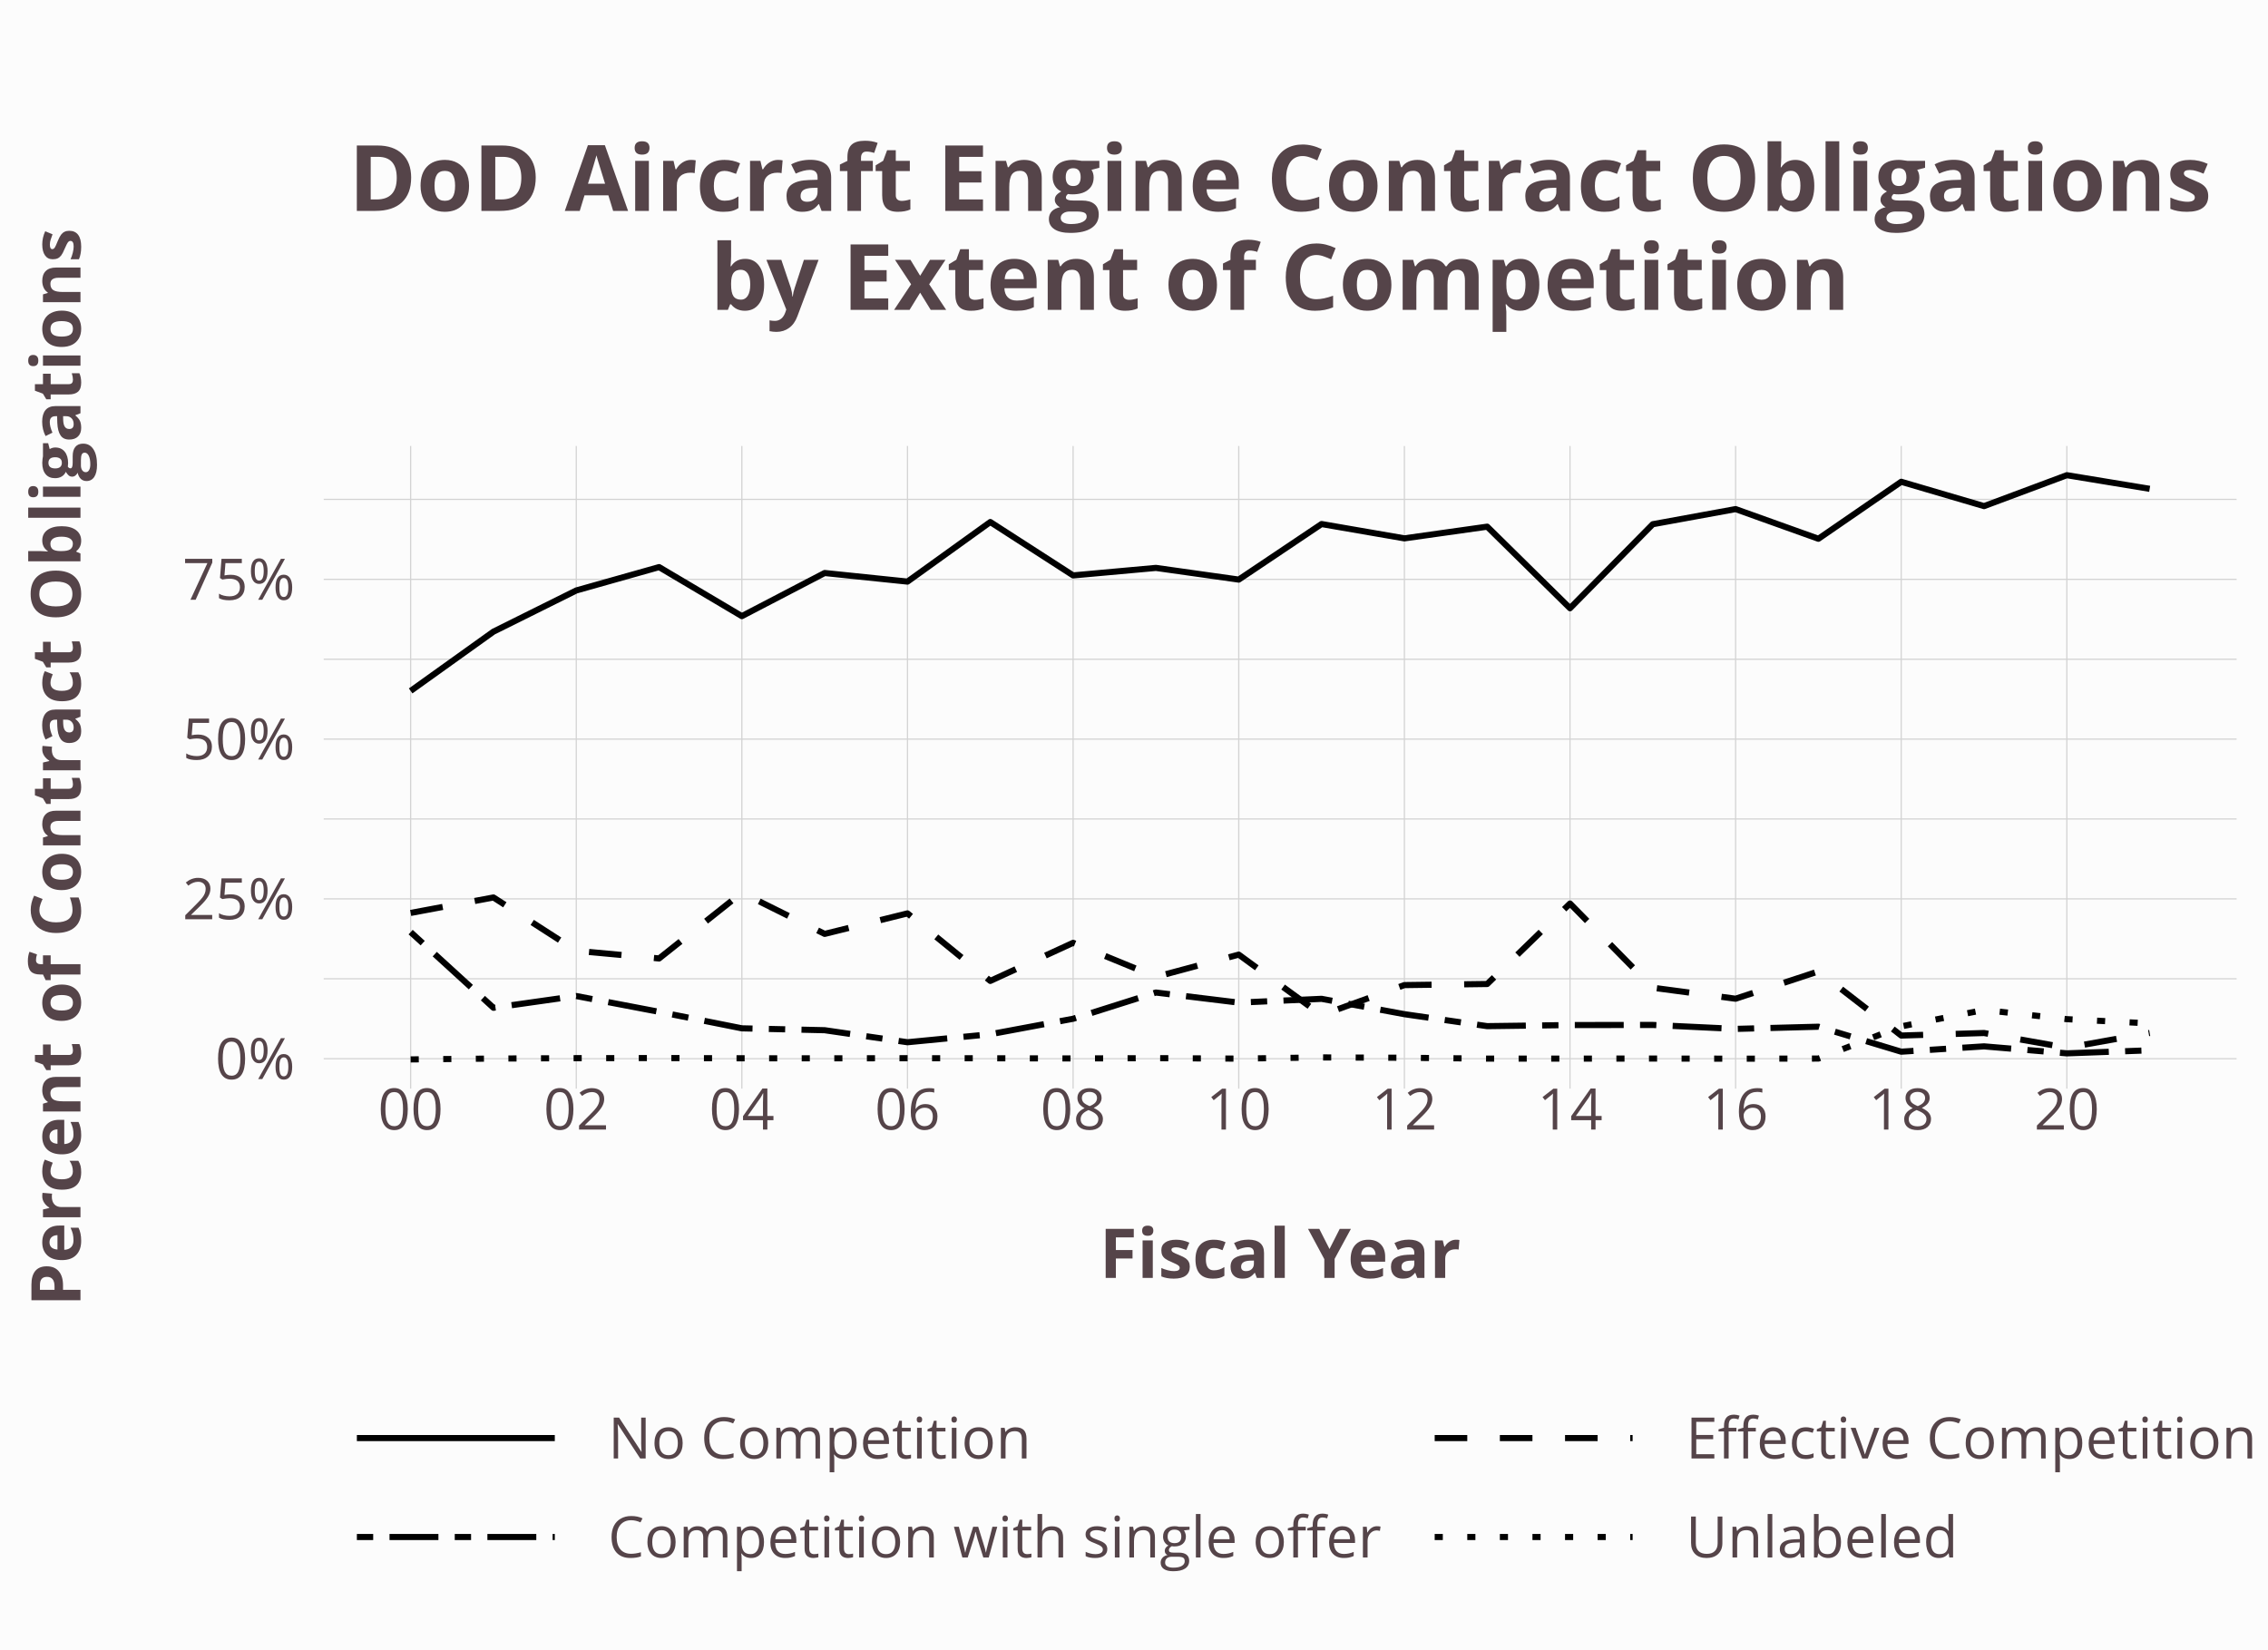
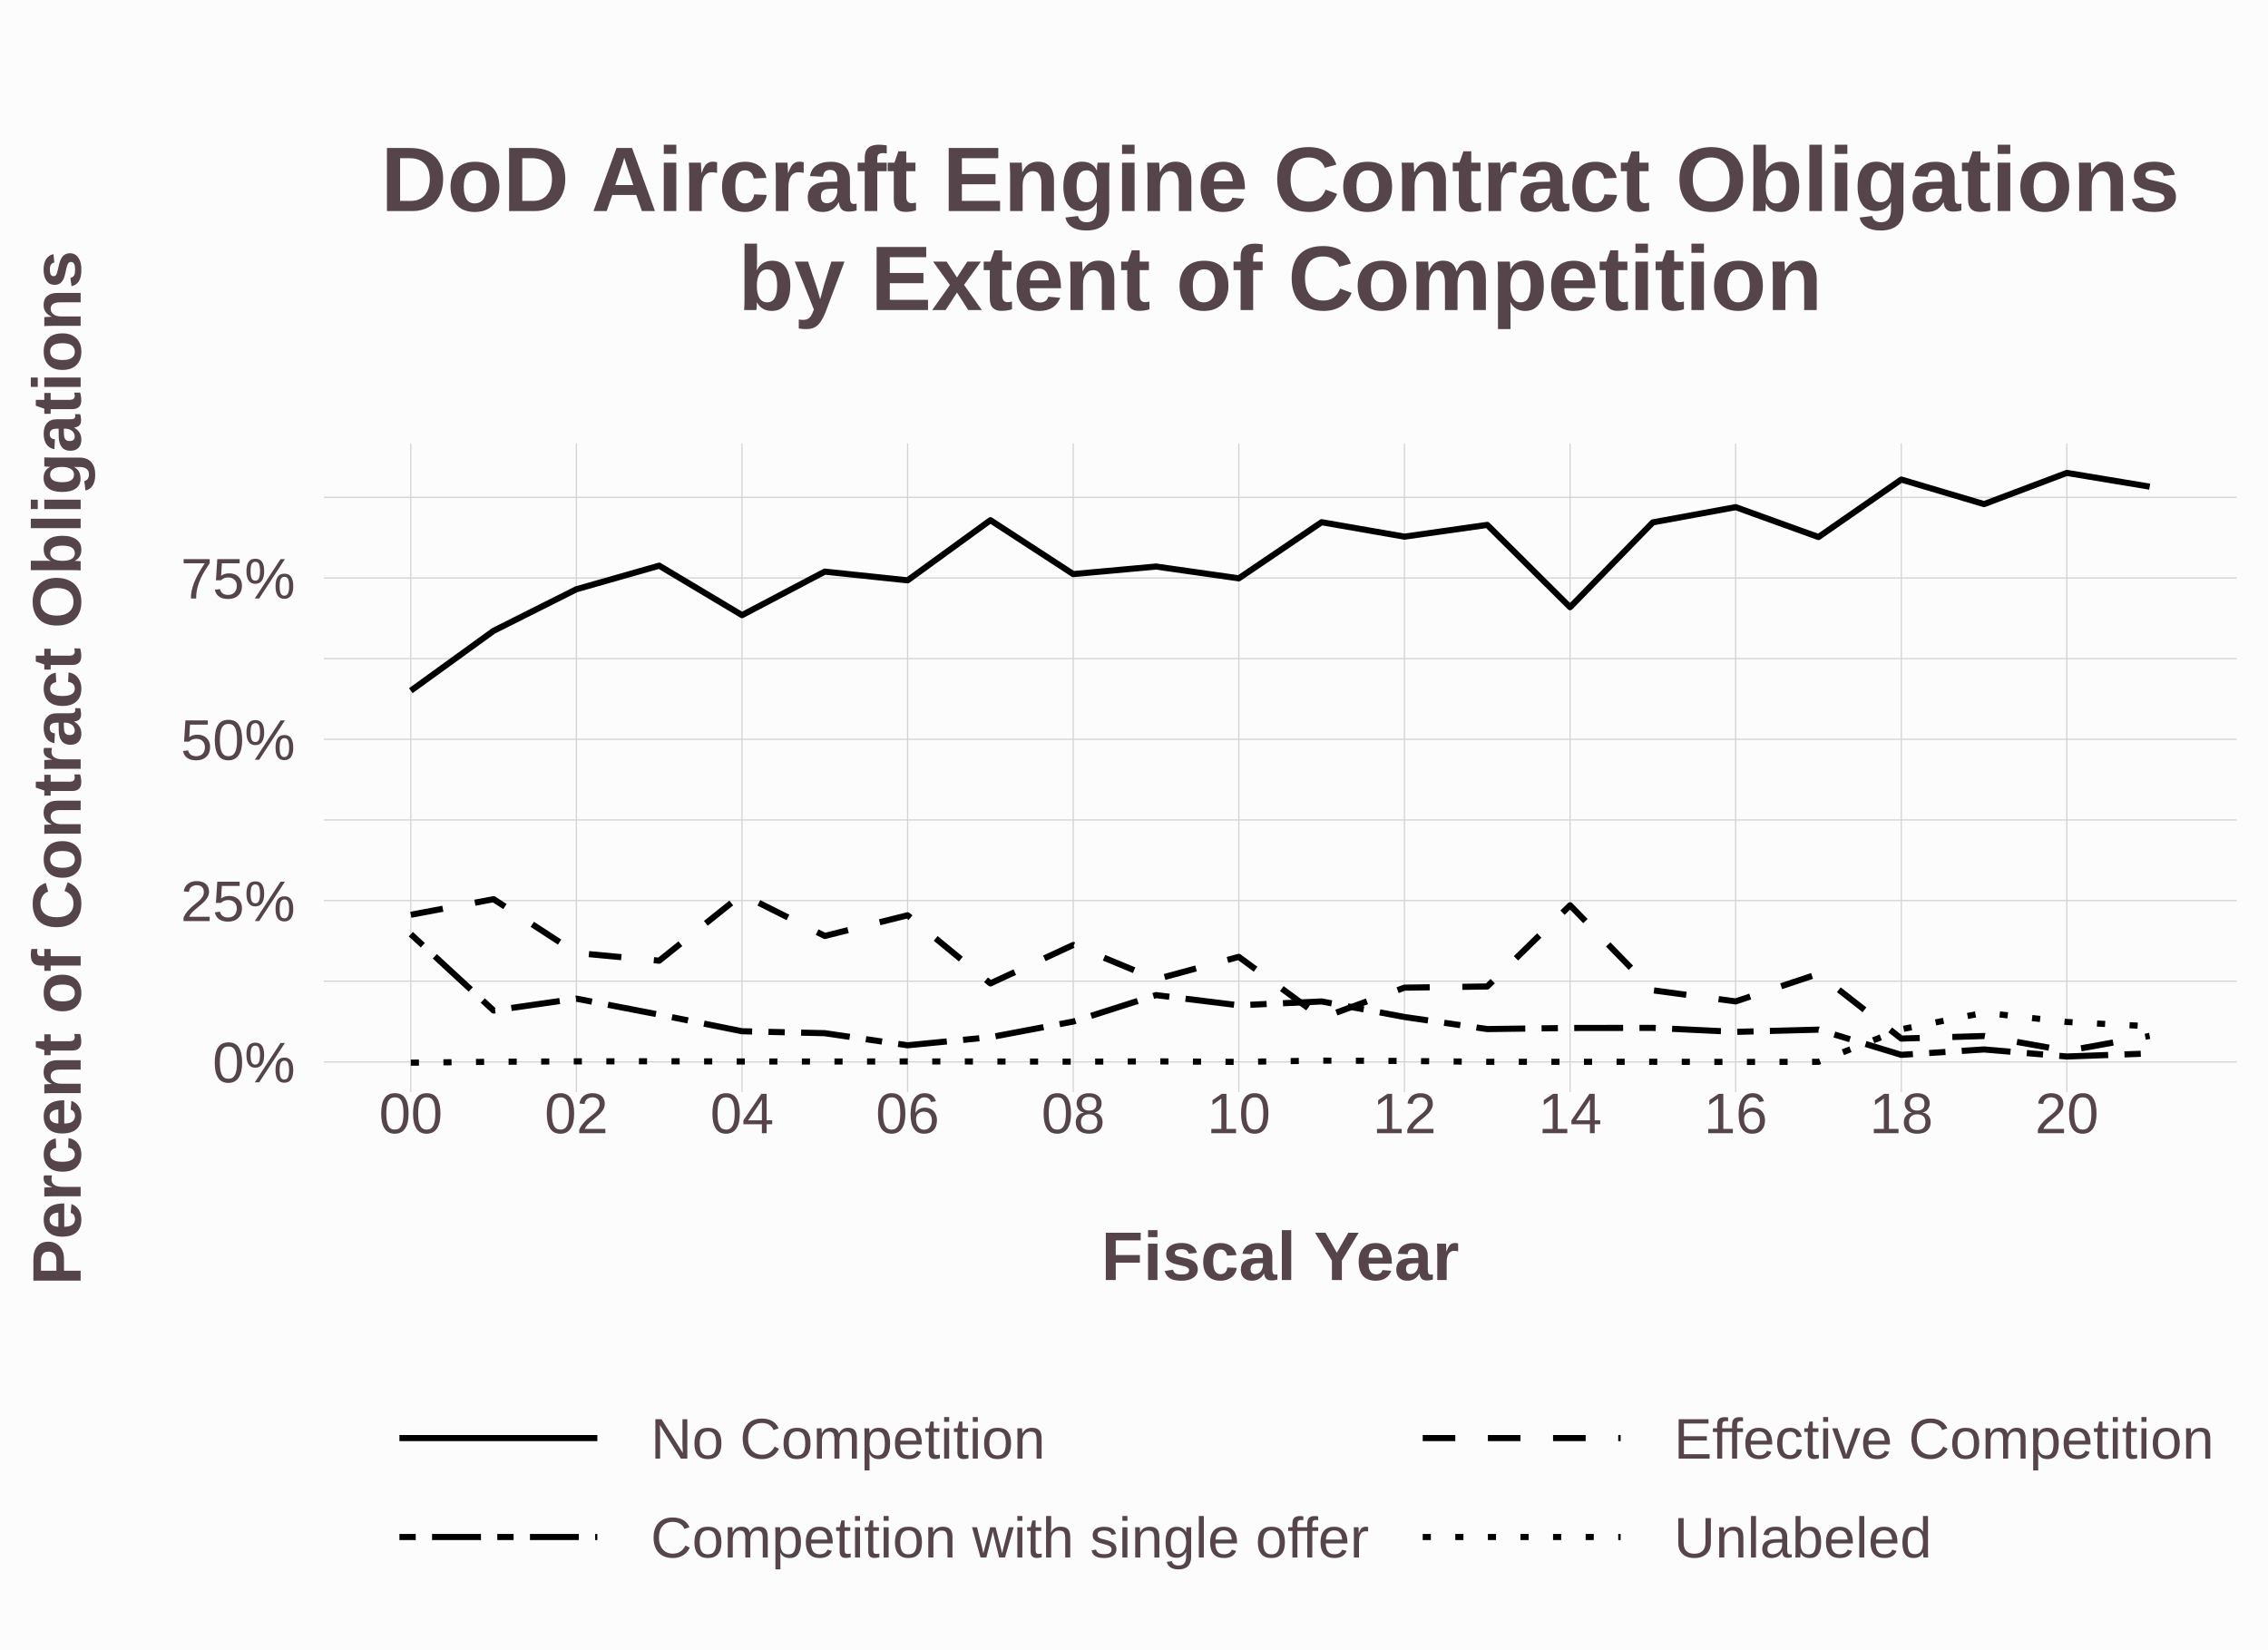
<svg xmlns="http://www.w3.org/2000/svg" class="svglite" width="396.00pt" height="288.00pt" viewBox="0 0 396.00 288.00">
  <defs>
    <style type="text/css">
    .svglite line, .svglite polyline, .svglite polygon, .svglite path, .svglite rect, .svglite circle {
      fill: none;
      stroke: #000000;
      stroke-linecap: round;
      stroke-linejoin: round;
      stroke-miterlimit: 10.00;
    }
    .svglite text {
      white-space: pre;
    }
  </style>
  </defs>
  <rect width="100%" height="100%" style="stroke: none; fill: #FCFCFC;" />
  <defs>
    <clipPath id="cpMC4wMHwzOTYuMDB8MC4wMHwyODguMDA=">
      <rect x="0.00" y="0.00" width="396.00" height="288.00" />
    </clipPath>
  </defs>
  <g clip-path="url(#cpMC4wMHwzOTYuMDB8MC4wMHwyODguMDA=)">
    <rect x="0.00" y="0.00" width="396.00" height="288.00" style="stroke-width: 1.07; stroke: #FCFCFC; fill: #FCFCFC;" />
  </g>
  <defs>
-     <clipPath id="cpNTYuNTJ8MzkwLjUyfDc3Ljg4fDE5MC4xMA==">
-       <rect x="56.52" y="77.88" width="334.00" height="112.22" />
+     <clipPath id="cpNTYuNTR8MzkwLjUyfDc3LjQzfDE5MC43Mg==">
+       <rect x="56.54" y="77.43" width="333.98" height="113.28" />
    </clipPath>
  </defs>
-   <g clip-path="url(#cpNTYuNTJ8MzkwLjUyfDc3Ljg4fDE5MC4xMA==)">
-     <rect x="56.52" y="77.88" width="334.00" height="112.22" style="stroke-width: 1.07; stroke: #FCFCFC; fill: #FCFCFC;" />
-     <polyline points="56.52,170.91 390.52,170.91 " style="stroke-width: 0.21; stroke: #D3D3D3; stroke-linecap: butt;" />
-     <polyline points="56.52,143.01 390.52,143.01 " style="stroke-width: 0.21; stroke: #D3D3D3; stroke-linecap: butt;" />
-     <polyline points="56.52,115.11 390.52,115.11 " style="stroke-width: 0.21; stroke: #D3D3D3; stroke-linecap: butt;" />
-     <polyline points="56.52,87.20 390.52,87.20 " style="stroke-width: 0.21; stroke: #D3D3D3; stroke-linecap: butt;" />
-     <polyline points="56.52,184.87 390.52,184.87 " style="stroke-width: 0.21; stroke: #D3D3D3; stroke-linecap: butt;" />
-     <polyline points="56.52,156.96 390.52,156.96 " style="stroke-width: 0.21; stroke: #D3D3D3; stroke-linecap: butt;" />
-     <polyline points="56.52,129.06 390.52,129.06 " style="stroke-width: 0.21; stroke: #D3D3D3; stroke-linecap: butt;" />
-     <polyline points="56.52,101.16 390.52,101.16 " style="stroke-width: 0.21; stroke: #D3D3D3; stroke-linecap: butt;" />
-     <polyline points="71.70,190.10 71.70,77.88 " style="stroke-width: 0.21; stroke: #D3D3D3; stroke-linecap: butt;" />
-     <polyline points="100.62,190.10 100.62,77.88 " style="stroke-width: 0.21; stroke: #D3D3D3; stroke-linecap: butt;" />
-     <polyline points="129.53,190.10 129.53,77.88 " style="stroke-width: 0.21; stroke: #D3D3D3; stroke-linecap: butt;" />
-     <polyline points="158.45,190.10 158.45,77.88 " style="stroke-width: 0.21; stroke: #D3D3D3; stroke-linecap: butt;" />
-     <polyline points="187.37,190.10 187.37,77.88 " style="stroke-width: 0.21; stroke: #D3D3D3; stroke-linecap: butt;" />
-     <polyline points="216.29,190.10 216.29,77.88 " style="stroke-width: 0.21; stroke: #D3D3D3; stroke-linecap: butt;" />
-     <polyline points="245.21,190.10 245.21,77.88 " style="stroke-width: 0.21; stroke: #D3D3D3; stroke-linecap: butt;" />
-     <polyline points="274.13,190.10 274.13,77.88 " style="stroke-width: 0.21; stroke: #D3D3D3; stroke-linecap: butt;" />
-     <polyline points="303.04,190.10 303.04,77.88 " style="stroke-width: 0.21; stroke: #D3D3D3; stroke-linecap: butt;" />
-     <polyline points="331.96,190.10 331.96,77.88 " style="stroke-width: 0.21; stroke: #D3D3D3; stroke-linecap: butt;" />
-     <polyline points="360.88,190.10 360.88,77.88 " style="stroke-width: 0.21; stroke: #D3D3D3; stroke-linecap: butt;" />
-     <polyline points="71.70,120.65 86.16,110.30 100.62,103.11 115.08,99.03 129.53,107.59 143.99,100.06 158.45,101.56 172.91,91.16 187.37,100.48 201.83,99.17 216.29,101.21 230.75,91.51 245.21,94.01 259.67,91.97 274.13,106.21 288.58,91.54 303.04,88.90 317.50,94.08 331.96,84.13 346.42,88.38 360.88,82.98 375.34,85.36 " style="stroke-width: 1.07; stroke-linecap: butt;" />
-     <polyline points="71.70,162.77 86.16,175.98 100.62,173.93 115.08,176.69 129.53,179.57 143.99,179.90 158.45,182.00 172.91,180.60 187.37,177.90 201.83,173.32 216.29,175.08 230.75,174.42 245.21,177.10 259.67,179.19 274.13,179.00 288.58,178.98 303.04,179.67 317.50,179.29 331.96,183.65 346.42,182.72 360.88,183.94 375.34,183.41 " style="stroke-width: 1.07; stroke-dasharray: 2.85,2.85,8.54,2.85; stroke-linecap: butt;" />
-     <polyline points="71.70,159.42 86.16,156.72 100.62,166.03 115.08,167.37 129.53,155.89 143.99,163.08 158.45,159.50 172.91,171.29 187.37,164.64 201.83,170.58 216.29,166.70 230.75,177.27 245.21,172.02 259.67,171.83 274.13,157.78 288.58,172.48 303.04,174.40 317.50,169.63 331.96,180.83 346.42,180.39 360.88,182.96 375.34,180.38 " style="stroke-width: 1.07; stroke-dasharray: 5.69,5.69; stroke-linecap: butt;" />
-     <polyline points="71.70,185.00 86.16,184.85 100.62,184.78 115.08,184.76 129.53,184.80 143.99,184.81 158.45,184.79 172.91,184.80 187.37,184.83 201.83,184.78 216.29,184.86 230.75,184.65 245.21,184.71 259.67,184.86 274.13,184.86 288.58,184.85 303.04,184.87 317.50,184.85 331.96,179.23 346.42,176.36 360.88,177.97 375.34,178.71 " style="stroke-width: 1.07; stroke-dasharray: 1.42,4.27; stroke-linecap: butt;" />
+   <g clip-path="url(#cpNTYuNTR8MzkwLjUyfDc3LjQzfDE5MC43Mg==)">
+     <rect x="56.54" y="77.43" width="333.98" height="113.28" style="stroke-width: 1.07; stroke: #FCFCFC; fill: #FCFCFC;" />
+     <polyline points="56.54,171.34 390.52,171.34 " style="stroke-width: 0.21; stroke: #D3D3D3; stroke-linecap: butt;" />
+     <polyline points="56.54,143.18 390.52,143.18 " style="stroke-width: 0.21; stroke: #D3D3D3; stroke-linecap: butt;" />
+     <polyline points="56.54,115.01 390.52,115.01 " style="stroke-width: 0.21; stroke: #D3D3D3; stroke-linecap: butt;" />
+     <polyline points="56.54,86.85 390.52,86.85 " style="stroke-width: 0.21; stroke: #D3D3D3; stroke-linecap: butt;" />
+     <polyline points="56.54,185.43 390.52,185.43 " style="stroke-width: 0.21; stroke: #D3D3D3; stroke-linecap: butt;" />
+     <polyline points="56.54,157.26 390.52,157.26 " style="stroke-width: 0.21; stroke: #D3D3D3; stroke-linecap: butt;" />
+     <polyline points="56.54,129.10 390.52,129.10 " style="stroke-width: 0.21; stroke: #D3D3D3; stroke-linecap: butt;" />
+     <polyline points="56.54,100.93 390.52,100.93 " style="stroke-width: 0.21; stroke: #D3D3D3; stroke-linecap: butt;" />
+     <polyline points="71.73,190.72 71.73,77.43 " style="stroke-width: 0.21; stroke: #D3D3D3; stroke-linecap: butt;" />
+     <polyline points="100.64,190.72 100.64,77.43 " style="stroke-width: 0.21; stroke: #D3D3D3; stroke-linecap: butt;" />
+     <polyline points="129.56,190.72 129.56,77.43 " style="stroke-width: 0.21; stroke: #D3D3D3; stroke-linecap: butt;" />
+     <polyline points="158.47,190.72 158.47,77.43 " style="stroke-width: 0.21; stroke: #D3D3D3; stroke-linecap: butt;" />
+     <polyline points="187.39,190.72 187.39,77.43 " style="stroke-width: 0.21; stroke: #D3D3D3; stroke-linecap: butt;" />
+     <polyline points="216.30,190.72 216.30,77.43 " style="stroke-width: 0.21; stroke: #D3D3D3; stroke-linecap: butt;" />
+     <polyline points="245.22,190.72 245.22,77.43 " style="stroke-width: 0.21; stroke: #D3D3D3; stroke-linecap: butt;" />
+     <polyline points="274.14,190.72 274.14,77.43 " style="stroke-width: 0.21; stroke: #D3D3D3; stroke-linecap: butt;" />
+     <polyline points="303.05,190.72 303.05,77.43 " style="stroke-width: 0.21; stroke: #D3D3D3; stroke-linecap: butt;" />
+     <polyline points="331.97,190.72 331.97,77.43 " style="stroke-width: 0.21; stroke: #D3D3D3; stroke-linecap: butt;" />
+     <polyline points="360.88,190.72 360.88,77.43 " style="stroke-width: 0.21; stroke: #D3D3D3; stroke-linecap: butt;" />
+     <polyline points="71.73,120.61 86.18,110.16 100.64,102.90 115.10,98.78 129.56,107.42 144.01,99.82 158.47,101.34 172.93,90.84 187.39,100.25 201.85,98.93 216.30,100.99 230.76,91.19 245.22,93.71 259.68,91.66 274.14,106.03 288.59,91.22 303.05,88.56 317.51,93.78 331.97,83.74 346.42,88.03 360.88,82.58 375.34,84.98 " style="stroke-width: 1.07; stroke-linecap: butt;" />
+     <polyline points="71.73,163.13 86.18,176.46 100.64,174.39 115.10,177.18 129.56,180.08 144.01,180.42 158.47,182.53 172.93,181.12 187.39,178.39 201.85,173.77 216.30,175.55 230.76,174.88 245.22,177.59 259.68,179.70 274.14,179.51 288.59,179.49 303.05,180.19 317.51,179.80 331.97,184.20 346.42,183.26 360.88,184.49 375.34,183.96 " style="stroke-width: 1.07; stroke-dasharray: 2.85,2.85,8.54,2.85; stroke-linecap: butt;" />
+     <polyline points="71.73,159.74 86.18,157.02 100.64,166.41 115.10,167.76 129.56,156.18 144.01,163.44 158.47,159.83 172.93,171.73 187.39,165.01 201.85,171.01 216.30,167.09 230.76,177.76 245.22,172.47 259.68,172.26 274.14,158.09 288.59,172.93 303.05,174.87 317.51,170.05 331.97,181.36 346.42,180.91 360.88,183.51 375.34,180.90 " style="stroke-width: 1.07; stroke-dasharray: 5.69,5.69; stroke-linecap: butt;" />
+     <polyline points="71.73,185.57 86.18,185.41 100.64,185.34 115.10,185.32 129.56,185.36 144.01,185.37 158.47,185.35 172.93,185.36 187.39,185.39 201.85,185.34 216.30,185.43 230.76,185.21 245.22,185.27 259.68,185.42 274.14,185.42 288.59,185.41 303.05,185.44 317.51,185.42 331.97,179.74 346.42,176.84 360.88,178.46 375.34,179.21 " style="stroke-width: 1.07; stroke-dasharray: 1.42,4.27; stroke-linecap: butt;" />
  </g>
  <g clip-path="url(#cpMC4wMHwzOTYuMDB8MC4wMHwyODguMDA=)">
-     <text x="51.53" y="188.44" text-anchor="end" style="font-size: 10.00px;fill: #554449; font-family: &quot;Open Sans&quot;;" textLength="13.95px" lengthAdjust="spacingAndGlyphs">0%</text>
-     <text x="51.53" y="160.53" text-anchor="end" style="font-size: 10.00px;fill: #554449; font-family: &quot;Open Sans&quot;;" textLength="19.66px" lengthAdjust="spacingAndGlyphs">25%</text>
-     <text x="51.53" y="132.63" text-anchor="end" style="font-size: 10.00px;fill: #554449; font-family: &quot;Open Sans&quot;;" textLength="19.66px" lengthAdjust="spacingAndGlyphs">50%</text>
-     <text x="51.53" y="104.73" text-anchor="end" style="font-size: 10.00px;fill: #554449; font-family: &quot;Open Sans&quot;;" textLength="19.66px" lengthAdjust="spacingAndGlyphs">75%</text>
-     <polyline points="56.52,184.87 56.52,184.87 " style="stroke-width: 1.07; stroke: #333333; stroke-linecap: butt;" />
-     <polyline points="56.52,156.96 56.52,156.96 " style="stroke-width: 1.07; stroke: #333333; stroke-linecap: butt;" />
-     <polyline points="56.52,129.06 56.52,129.06 " style="stroke-width: 1.07; stroke: #333333; stroke-linecap: butt;" />
-     <polyline points="56.52,101.16 56.52,101.16 " style="stroke-width: 1.07; stroke: #333333; stroke-linecap: butt;" />
-     <polyline points="71.70,190.10 71.70,190.10 " style="stroke-width: 1.07; stroke: #333333; stroke-linecap: butt;" />
-     <polyline points="100.62,190.10 100.62,190.10 " style="stroke-width: 1.07; stroke: #333333; stroke-linecap: butt;" />
-     <polyline points="129.53,190.10 129.53,190.10 " style="stroke-width: 1.07; stroke: #333333; stroke-linecap: butt;" />
-     <polyline points="158.45,190.10 158.45,190.10 " style="stroke-width: 1.07; stroke: #333333; stroke-linecap: butt;" />
-     <polyline points="187.37,190.10 187.37,190.10 " style="stroke-width: 1.07; stroke: #333333; stroke-linecap: butt;" />
-     <polyline points="216.29,190.10 216.29,190.10 " style="stroke-width: 1.07; stroke: #333333; stroke-linecap: butt;" />
-     <polyline points="245.21,190.10 245.21,190.10 " style="stroke-width: 1.07; stroke: #333333; stroke-linecap: butt;" />
-     <polyline points="274.13,190.10 274.13,190.10 " style="stroke-width: 1.07; stroke: #333333; stroke-linecap: butt;" />
-     <polyline points="303.04,190.10 303.04,190.10 " style="stroke-width: 1.07; stroke: #333333; stroke-linecap: butt;" />
-     <polyline points="331.96,190.10 331.96,190.10 " style="stroke-width: 1.07; stroke: #333333; stroke-linecap: butt;" />
-     <polyline points="360.88,190.10 360.88,190.10 " style="stroke-width: 1.07; stroke: #333333; stroke-linecap: butt;" />
-     <text x="71.70" y="197.25" text-anchor="middle" style="font-size: 10.00px;fill: #554449; font-family: &quot;Open Sans&quot;;" textLength="11.43px" lengthAdjust="spacingAndGlyphs">00</text>
-     <text x="100.62" y="197.25" text-anchor="middle" style="font-size: 10.00px;fill: #554449; font-family: &quot;Open Sans&quot;;" textLength="11.43px" lengthAdjust="spacingAndGlyphs">02</text>
-     <text x="129.53" y="197.25" text-anchor="middle" style="font-size: 10.00px;fill: #554449; font-family: &quot;Open Sans&quot;;" textLength="11.43px" lengthAdjust="spacingAndGlyphs">04</text>
-     <text x="158.45" y="197.25" text-anchor="middle" style="font-size: 10.00px;fill: #554449; font-family: &quot;Open Sans&quot;;" textLength="11.43px" lengthAdjust="spacingAndGlyphs">06</text>
-     <text x="187.37" y="197.25" text-anchor="middle" style="font-size: 10.00px;fill: #554449; font-family: &quot;Open Sans&quot;;" textLength="11.43px" lengthAdjust="spacingAndGlyphs">08</text>
-     <text x="216.29" y="197.25" text-anchor="middle" style="font-size: 10.00px;fill: #554449; font-family: &quot;Open Sans&quot;;" textLength="11.43px" lengthAdjust="spacingAndGlyphs">10</text>
-     <text x="245.21" y="197.25" text-anchor="middle" style="font-size: 10.00px;fill: #554449; font-family: &quot;Open Sans&quot;;" textLength="11.43px" lengthAdjust="spacingAndGlyphs">12</text>
-     <text x="274.13" y="197.25" text-anchor="middle" style="font-size: 10.00px;fill: #554449; font-family: &quot;Open Sans&quot;;" textLength="11.43px" lengthAdjust="spacingAndGlyphs">14</text>
-     <text x="303.04" y="197.25" text-anchor="middle" style="font-size: 10.00px;fill: #554449; font-family: &quot;Open Sans&quot;;" textLength="11.43px" lengthAdjust="spacingAndGlyphs">16</text>
-     <text x="331.96" y="197.25" text-anchor="middle" style="font-size: 10.00px;fill: #554449; font-family: &quot;Open Sans&quot;;" textLength="11.43px" lengthAdjust="spacingAndGlyphs">18</text>
-     <text x="360.88" y="197.25" text-anchor="middle" style="font-size: 10.00px;fill: #554449; font-family: &quot;Open Sans&quot;;" textLength="11.43px" lengthAdjust="spacingAndGlyphs">20</text>
-     <text x="223.52" y="223.16" text-anchor="middle" style="font-size: 12.00px; font-weight: bold;fill: #554449; font-family: &quot;Open Sans&quot;;" textLength="63.11px" lengthAdjust="spacingAndGlyphs">Fiscal Year</text>
-     <text transform="translate(14.05,133.99) rotate(-90)" text-anchor="middle" style="font-size: 12.00px; font-weight: bold;fill: #554449; font-family: &quot;Open Sans&quot;;" textLength="188.34px" lengthAdjust="spacingAndGlyphs">Percent of Contract Obligations</text>
-     <rect x="47.53" y="237.00" width="351.98" height="45.52" style="stroke-width: 1.07; stroke: none; fill: #FCFCFC;" />
-     <rect x="57.99" y="242.48" width="43.20" height="17.28" style="stroke-width: 1.07; stroke: none; fill: #FCFCFC;" />
-     <line x1="62.31" y1="251.12" x2="96.87" y2="251.12" style="stroke-width: 1.07; stroke-linecap: butt;" />
-     <rect x="57.99" y="259.76" width="43.20" height="17.28" style="stroke-width: 1.07; stroke: none; fill: #FCFCFC;" />
-     <line x1="62.31" y1="268.40" x2="96.87" y2="268.40" style="stroke-width: 1.07; stroke-dasharray: 2.85,2.85,8.54,2.85; stroke-linecap: butt;" />
-     <rect x="246.18" y="242.48" width="43.20" height="17.28" style="stroke-width: 1.07; stroke: none; fill: #FCFCFC;" />
-     <line x1="250.50" y1="251.12" x2="285.06" y2="251.12" style="stroke-width: 1.07; stroke-dasharray: 5.69,5.69; stroke-linecap: butt;" />
-     <rect x="246.18" y="259.76" width="43.20" height="17.28" style="stroke-width: 1.07; stroke: none; fill: #FCFCFC;" />
-     <line x1="250.50" y1="268.40" x2="285.06" y2="268.40" style="stroke-width: 1.07; stroke-dasharray: 1.42,4.27; stroke-linecap: butt;" />
-     <text x="106.17" y="254.69" style="font-size: 10.00px;fill: #554449; font-family: &quot;Open Sans&quot;;" textLength="73.86px" lengthAdjust="spacingAndGlyphs">No Competition</text>
-     <text x="106.17" y="271.97" style="font-size: 10.00px;fill: #554449; font-family: &quot;Open Sans&quot;;" textLength="135.02px" lengthAdjust="spacingAndGlyphs">Competition with single offer</text>
-     <text x="294.36" y="254.69" style="font-size: 10.00px;fill: #554449; font-family: &quot;Open Sans&quot;;" textLength="99.67px" lengthAdjust="spacingAndGlyphs">Effective Competition</text>
-     <text x="294.36" y="271.97" style="font-size: 10.00px;fill: #554449; font-family: &quot;Open Sans&quot;;" textLength="47.51px" lengthAdjust="spacingAndGlyphs">Unlabeled</text>
-     <text x="223.52" y="36.83" text-anchor="middle" style="font-size: 16.00px; font-weight: bold;fill: #554449; font-family: &quot;Open Sans&quot;;" textLength="325.26px" lengthAdjust="spacingAndGlyphs">DoD Aircraft Engine Contract Obligations</text>
-     <text x="223.52" y="54.11" text-anchor="middle" style="font-size: 16.00px; font-weight: bold;fill: #554449; font-family: &quot;Open Sans&quot;;" textLength="199.01px" lengthAdjust="spacingAndGlyphs">by Extent of Competition</text>
+     <text x="51.56" y="189.01" text-anchor="end" style="font-size: 10.00px;fill: #554449; font-family: &quot;Arial&quot;;" textLength="14.46px" lengthAdjust="spacingAndGlyphs">0%</text>
+     <text x="51.56" y="160.84" text-anchor="end" style="font-size: 10.00px;fill: #554449; font-family: &quot;Arial&quot;;" textLength="20.02px" lengthAdjust="spacingAndGlyphs">25%</text>
+     <text x="51.56" y="132.68" text-anchor="end" style="font-size: 10.00px;fill: #554449; font-family: &quot;Arial&quot;;" textLength="20.02px" lengthAdjust="spacingAndGlyphs">50%</text>
+     <text x="51.56" y="104.51" text-anchor="end" style="font-size: 10.00px;fill: #554449; font-family: &quot;Arial&quot;;" textLength="20.02px" lengthAdjust="spacingAndGlyphs">75%</text>
+     <polyline points="56.54,185.43 56.54,185.43 " style="stroke-width: 1.07; stroke: #333333; stroke-linecap: butt;" />
+     <polyline points="56.54,157.26 56.54,157.26 " style="stroke-width: 1.07; stroke: #333333; stroke-linecap: butt;" />
+     <polyline points="56.54,129.10 56.54,129.10 " style="stroke-width: 1.07; stroke: #333333; stroke-linecap: butt;" />
+     <polyline points="56.54,100.93 56.54,100.93 " style="stroke-width: 1.07; stroke: #333333; stroke-linecap: butt;" />
+     <polyline points="71.73,190.72 71.73,190.72 " style="stroke-width: 1.07; stroke: #333333; stroke-linecap: butt;" />
+     <polyline points="100.64,190.72 100.64,190.72 " style="stroke-width: 1.07; stroke: #333333; stroke-linecap: butt;" />
+     <polyline points="129.56,190.72 129.56,190.72 " style="stroke-width: 1.07; stroke: #333333; stroke-linecap: butt;" />
+     <polyline points="158.47,190.72 158.47,190.72 " style="stroke-width: 1.07; stroke: #333333; stroke-linecap: butt;" />
+     <polyline points="187.39,190.72 187.39,190.72 " style="stroke-width: 1.07; stroke: #333333; stroke-linecap: butt;" />
+     <polyline points="216.30,190.72 216.30,190.72 " style="stroke-width: 1.07; stroke: #333333; stroke-linecap: butt;" />
+     <polyline points="245.22,190.72 245.22,190.72 " style="stroke-width: 1.07; stroke: #333333; stroke-linecap: butt;" />
+     <polyline points="274.14,190.72 274.14,190.72 " style="stroke-width: 1.07; stroke: #333333; stroke-linecap: butt;" />
+     <polyline points="303.05,190.72 303.05,190.72 " style="stroke-width: 1.07; stroke: #333333; stroke-linecap: butt;" />
+     <polyline points="331.97,190.72 331.97,190.72 " style="stroke-width: 1.07; stroke: #333333; stroke-linecap: butt;" />
+     <polyline points="360.88,190.72 360.88,190.72 " style="stroke-width: 1.07; stroke: #333333; stroke-linecap: butt;" />
+     <text x="71.73" y="197.88" text-anchor="middle" style="font-size: 10.00px;fill: #554449; font-family: &quot;Arial&quot;;" textLength="11.13px" lengthAdjust="spacingAndGlyphs">00</text>
+     <text x="100.64" y="197.88" text-anchor="middle" style="font-size: 10.00px;fill: #554449; font-family: &quot;Arial&quot;;" textLength="11.13px" lengthAdjust="spacingAndGlyphs">02</text>
+     <text x="129.56" y="197.88" text-anchor="middle" style="font-size: 10.00px;fill: #554449; font-family: &quot;Arial&quot;;" textLength="11.13px" lengthAdjust="spacingAndGlyphs">04</text>
+     <text x="158.47" y="197.88" text-anchor="middle" style="font-size: 10.00px;fill: #554449; font-family: &quot;Arial&quot;;" textLength="11.13px" lengthAdjust="spacingAndGlyphs">06</text>
+     <text x="187.39" y="197.88" text-anchor="middle" style="font-size: 10.00px;fill: #554449; font-family: &quot;Arial&quot;;" textLength="11.13px" lengthAdjust="spacingAndGlyphs">08</text>
+     <text x="216.30" y="197.88" text-anchor="middle" style="font-size: 10.00px;fill: #554449; font-family: &quot;Arial&quot;;" textLength="11.13px" lengthAdjust="spacingAndGlyphs">10</text>
+     <text x="245.22" y="197.88" text-anchor="middle" style="font-size: 10.00px;fill: #554449; font-family: &quot;Arial&quot;;" textLength="11.13px" lengthAdjust="spacingAndGlyphs">12</text>
+     <text x="274.14" y="197.88" text-anchor="middle" style="font-size: 10.00px;fill: #554449; font-family: &quot;Arial&quot;;" textLength="11.13px" lengthAdjust="spacingAndGlyphs">14</text>
+     <text x="303.05" y="197.88" text-anchor="middle" style="font-size: 10.00px;fill: #554449; font-family: &quot;Arial&quot;;" textLength="11.13px" lengthAdjust="spacingAndGlyphs">16</text>
+     <text x="331.97" y="197.88" text-anchor="middle" style="font-size: 10.00px;fill: #554449; font-family: &quot;Arial&quot;;" textLength="11.13px" lengthAdjust="spacingAndGlyphs">18</text>
+     <text x="360.88" y="197.88" text-anchor="middle" style="font-size: 10.00px;fill: #554449; font-family: &quot;Arial&quot;;" textLength="11.13px" lengthAdjust="spacingAndGlyphs">20</text>
+     <text x="223.53" y="223.52" text-anchor="middle" style="font-size: 12.00px; font-weight: bold;fill: #554449; font-family: &quot;Arial&quot;;" textLength="62.50px" lengthAdjust="spacingAndGlyphs">Fiscal Year</text>
+     <text transform="translate(14.08,134.08) rotate(-90)" text-anchor="middle" style="font-size: 12.00px; font-weight: bold;fill: #554449; font-family: &quot;Arial&quot;;" textLength="180.70px" lengthAdjust="spacingAndGlyphs">Percent of Contract Obligations</text>
+     <rect x="54.96" y="237.00" width="337.15" height="45.52" style="stroke-width: 1.07; stroke: none; fill: #FCFCFC;" />
+     <rect x="65.42" y="242.48" width="43.20" height="17.28" style="stroke-width: 1.07; stroke: none; fill: #FCFCFC;" />
+     <line x1="69.74" y1="251.12" x2="104.30" y2="251.12" style="stroke-width: 1.07; stroke-linecap: butt;" />
+     <rect x="65.42" y="259.76" width="43.20" height="17.28" style="stroke-width: 1.07; stroke: none; fill: #FCFCFC;" />
+     <line x1="69.74" y1="268.40" x2="104.30" y2="268.40" style="stroke-width: 1.07; stroke-dasharray: 2.85,2.85,8.54,2.85; stroke-linecap: butt;" />
+     <rect x="244.09" y="242.48" width="43.20" height="17.28" style="stroke-width: 1.07; stroke: none; fill: #FCFCFC;" />
+     <line x1="248.41" y1="251.12" x2="282.97" y2="251.12" style="stroke-width: 1.07; stroke-dasharray: 5.69,5.69; stroke-linecap: butt;" />
+     <rect x="244.09" y="259.76" width="43.20" height="17.28" style="stroke-width: 1.07; stroke: none; fill: #FCFCFC;" />
+     <line x1="248.41" y1="268.40" x2="282.97" y2="268.40" style="stroke-width: 1.07; stroke-dasharray: 1.42,4.27; stroke-linecap: butt;" />
+     <text x="113.60" y="254.70" style="font-size: 10.00px;fill: #554449; font-family: &quot;Arial&quot;;" textLength="68.95px" lengthAdjust="spacingAndGlyphs">No Competition</text>
+     <text x="113.60" y="271.98" style="font-size: 10.00px;fill: #554449; font-family: &quot;Arial&quot;;" textLength="125.51px" lengthAdjust="spacingAndGlyphs">Competition with single offer</text>
+     <text x="292.27" y="254.70" style="font-size: 10.00px;fill: #554449; font-family: &quot;Arial&quot;;" textLength="94.36px" lengthAdjust="spacingAndGlyphs">Effective Competition</text>
+     <text x="292.27" y="271.98" style="font-size: 10.00px;fill: #554449; font-family: &quot;Arial&quot;;" textLength="45.06px" lengthAdjust="spacingAndGlyphs">Unlabeled</text>
+     <text x="223.53" y="36.86" text-anchor="middle" style="font-size: 16.00px; font-weight: bold;fill: #554449; font-family: &quot;Arial&quot;;" textLength="314.05px" lengthAdjust="spacingAndGlyphs">DoD Aircraft Engine Contract Obligations</text>
+     <text x="223.53" y="54.14" text-anchor="middle" style="font-size: 16.00px; font-weight: bold;fill: #554449; font-family: &quot;Arial&quot;;" textLength="189.30px" lengthAdjust="spacingAndGlyphs">by Extent of Competition</text>
  </g>
</svg>
